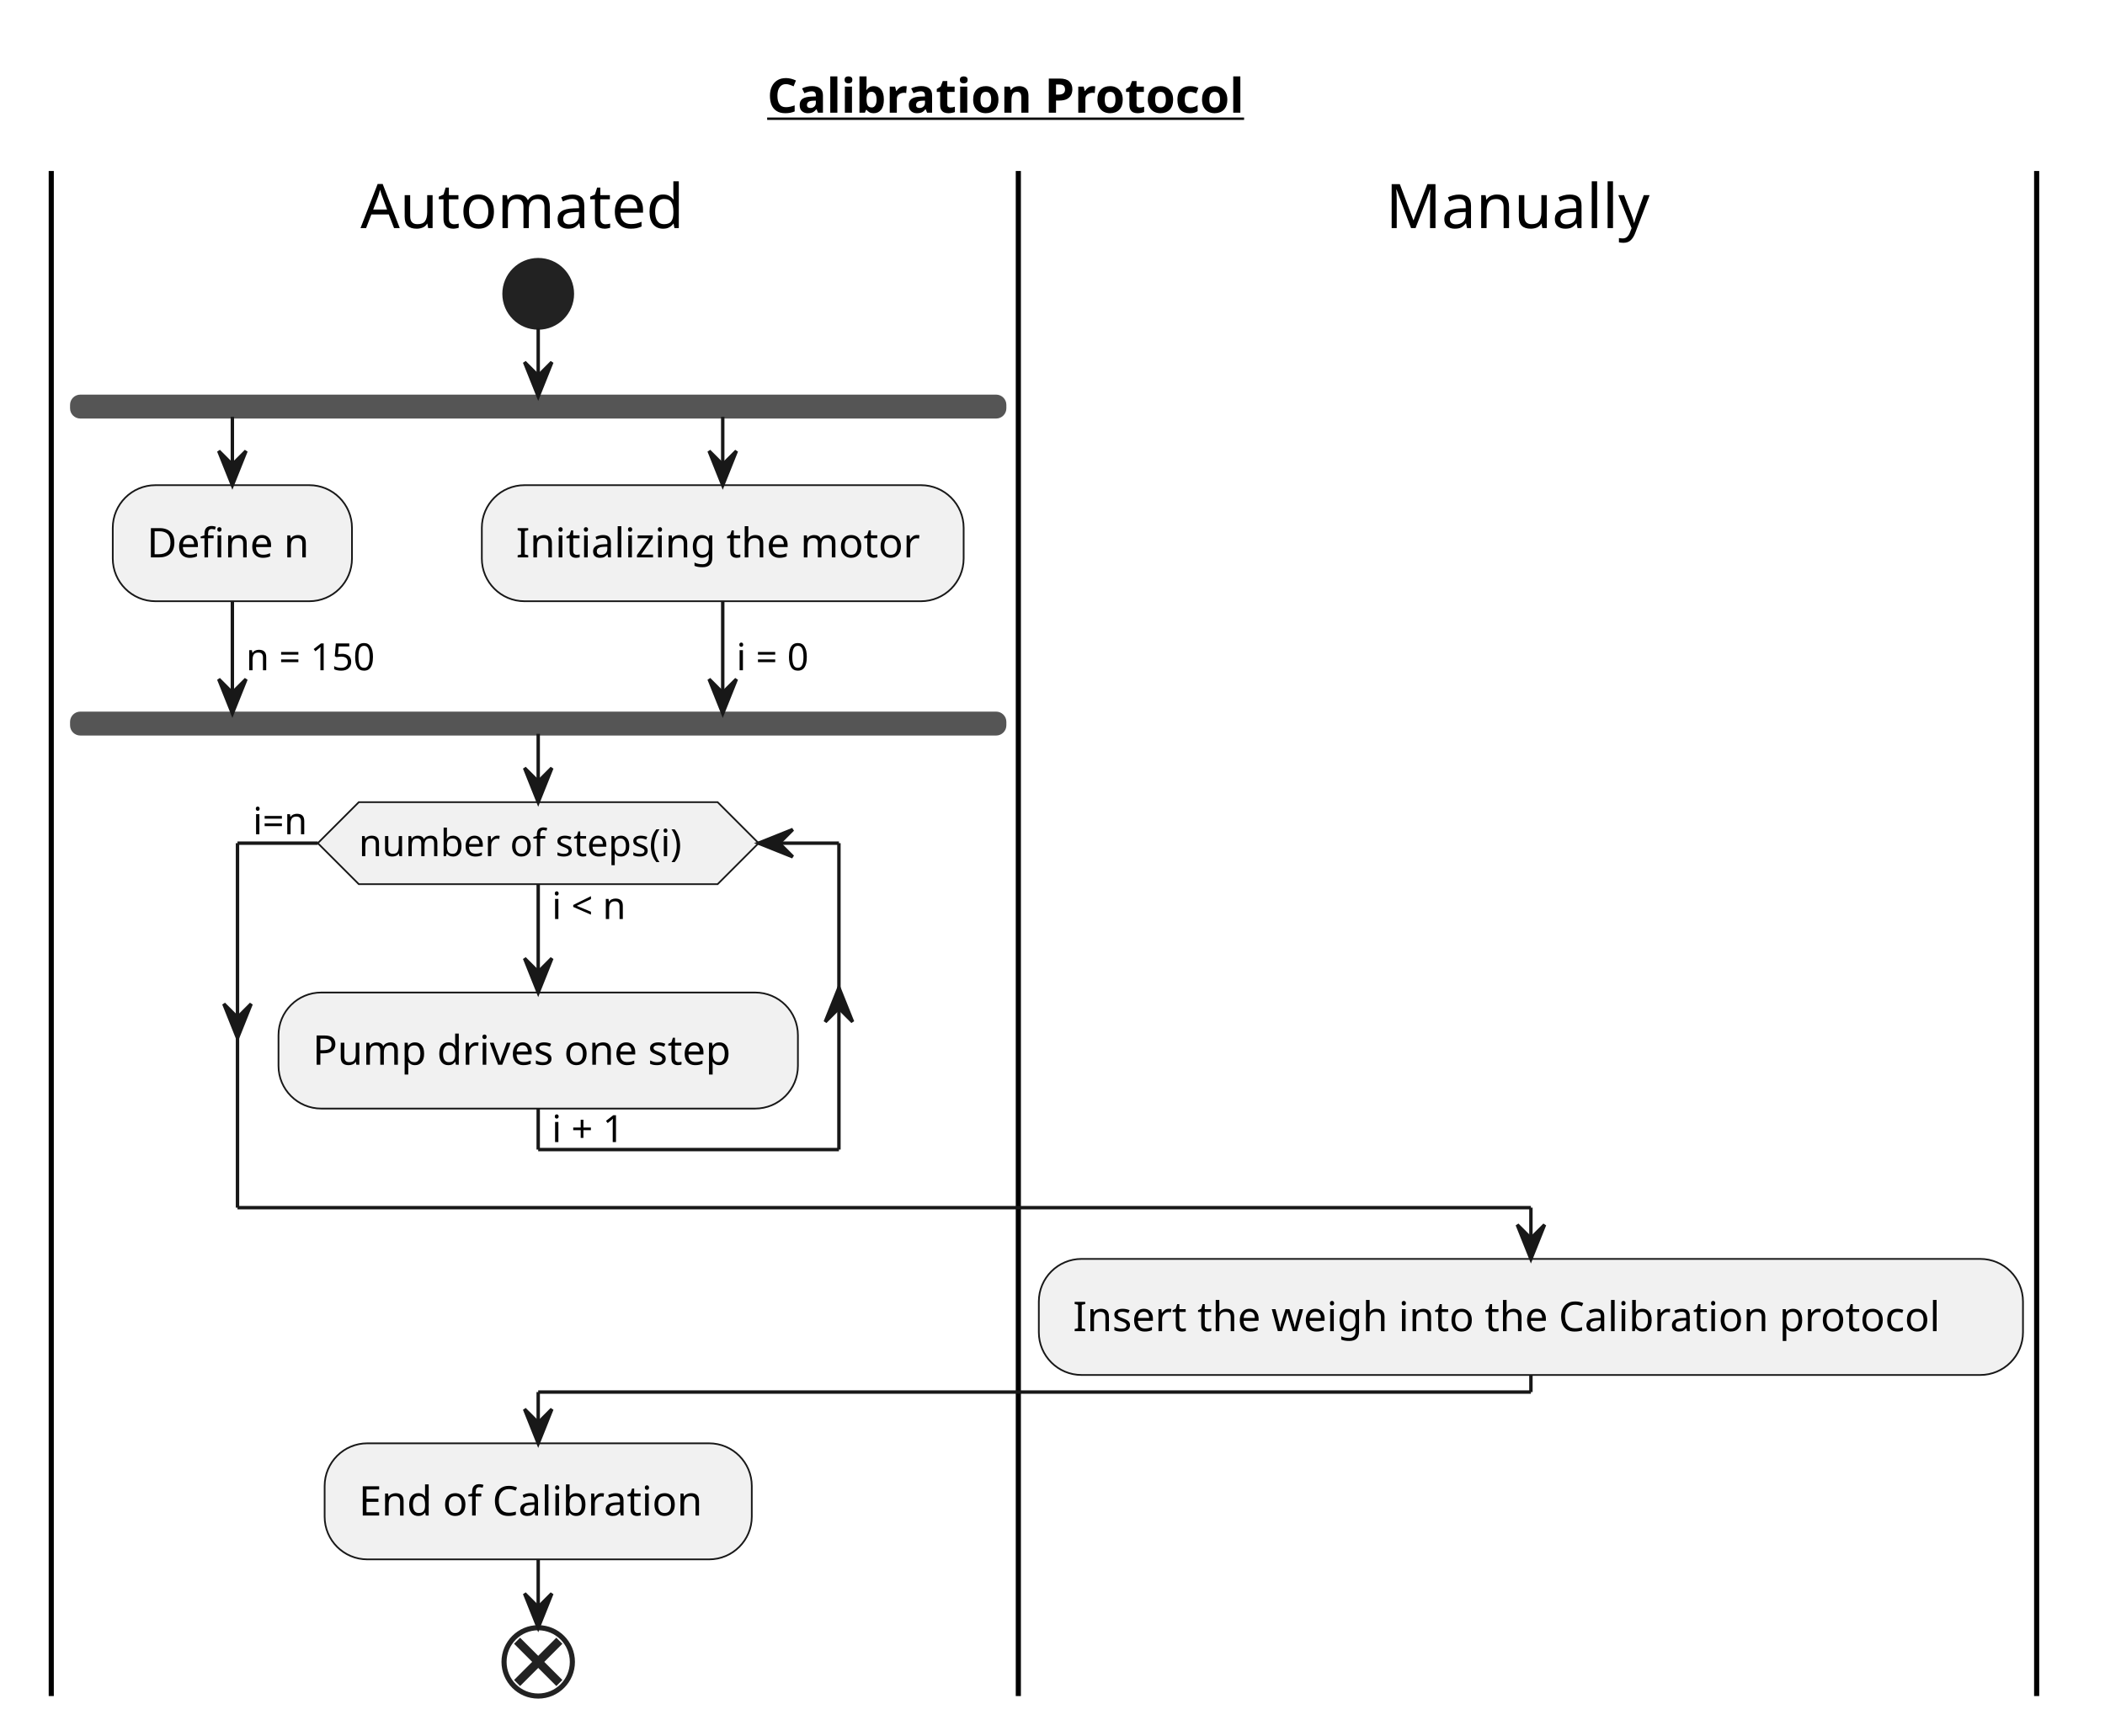
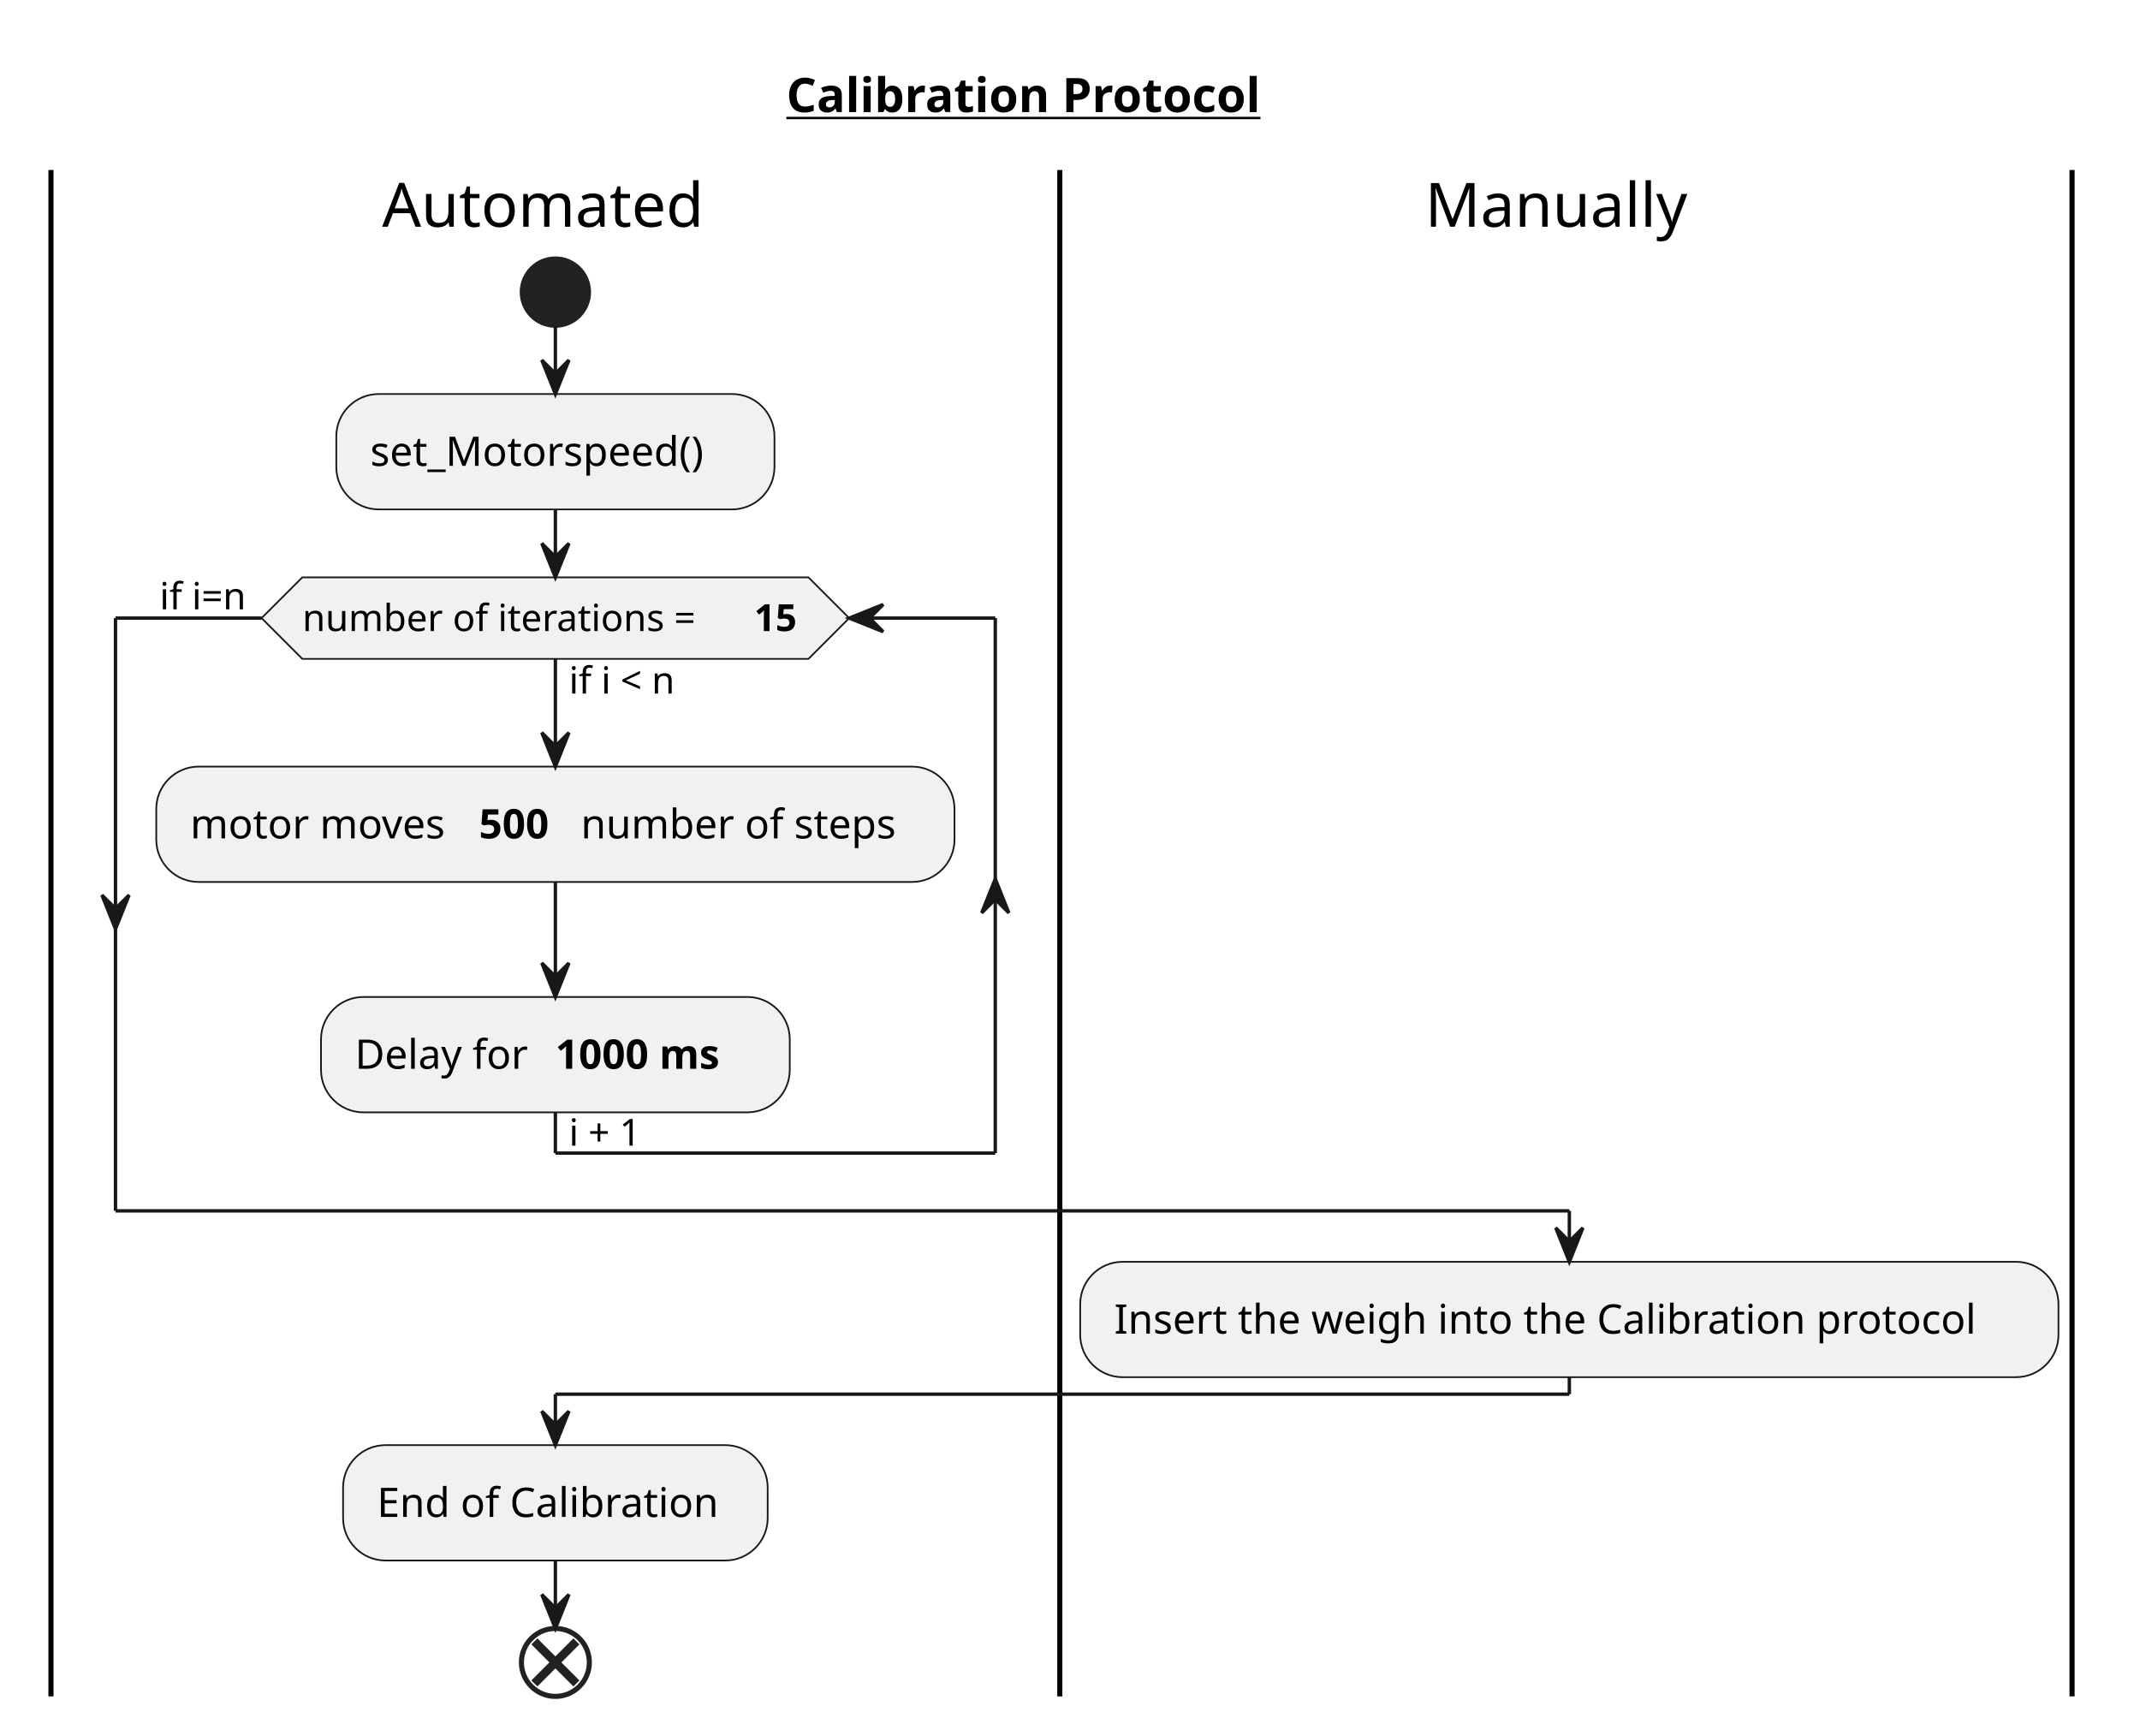
- <svg xmlns="http://www.w3.org/2000/svg" contentStyleType="text/css" height="508px" preserveAspectRatio="none" style="width:616px;height:508px;background:#FFFFFF;" version="1.1" viewBox="0 0 616 508" width="616px" zoomAndPan="magnify">
+ <svg xmlns="http://www.w3.org/2000/svg" contentStyleType="text/css" height="511px" preserveAspectRatio="none" style="width:630px;height:511px;background:#FFFFFF;" version="1.1" viewBox="0 0 630 511" width="630px" zoomAndPan="magnify">
  <defs />
  <g>
-     <text fill="#000000" font-family="sans-serif" font-size="14" font-weight="bold" lengthAdjust="spacing" text-decoration="underline" textLength="164" x="224.5" y="32.995">Calibration Protocol</text>
-     <rect fill="none" height="20.953" style="stroke:none;stroke-width:1.0;" width="583" x="15" y="50.042" />
-     <ellipse cx="157.5" cy="85.995" fill="#222222" rx="10" ry="10" style="stroke:#222222;stroke-width:1.0;" />
-     <rect fill="#555555" height="6" rx="2.5" ry="2.5" style="stroke:#555555;stroke-width:1.0;" width="273" x="21" y="115.995" />
-     <rect fill="#F1F1F1" height="33.969" rx="12.5" ry="12.5" style="stroke:#181818;stroke-width:0.5;" width="70" x="33" y="141.995" />
-     <text fill="#000000" font-family="sans-serif" font-size="12" lengthAdjust="spacing" textLength="50" x="43" y="163.134">Define n</text>
-     <rect fill="#F1F1F1" height="33.969" rx="12.5" ry="12.5" style="stroke:#181818;stroke-width:0.5;" width="141" x="141" y="141.995" />
-     <text fill="#000000" font-family="sans-serif" font-size="12" lengthAdjust="spacing" textLength="121" x="151" y="163.134">Initializing the motor</text>
-     <rect fill="#555555" height="6" rx="2.5" ry="2.5" style="stroke:#555555;stroke-width:1.0;" width="273" x="21" y="208.769" />
-     <rect fill="#F1F1F1" height="33.969" rx="12.5" ry="12.5" style="stroke:#181818;stroke-width:0.5;" width="152" x="81.5" y="290.479" />
-     <text fill="#000000" font-family="sans-serif" font-size="12" lengthAdjust="spacing" textLength="132" x="91.5" y="311.618">Pump drives one step</text>
-     <polygon fill="#F1F1F1" points="105,234.769,210,234.769,222,246.769,210,258.769,105,258.769,93,246.769,105,234.769" style="stroke:#181818;stroke-width:0.5;" />
-     <text fill="#000000" font-family="sans-serif" font-size="11" lengthAdjust="spacing" textLength="27" x="161.5" y="268.979">i &lt; n</text>
-     <text fill="#000000" font-family="sans-serif" font-size="11" lengthAdjust="spacing" textLength="105" x="105" y="250.577">number of steps(i)</text>
-     <text fill="#000000" font-family="sans-serif" font-size="11" lengthAdjust="spacing" textLength="19" x="74" y="244.174">i=n</text>
-     <rect fill="#F1F1F1" height="33.969" rx="12.5" ry="12.5" style="stroke:#181818;stroke-width:0.5;" width="125" x="95" y="422.416" />
-     <text fill="#000000" font-family="sans-serif" font-size="12" lengthAdjust="spacing" textLength="105" x="105" y="443.555">End of Calibration</text>
-     <ellipse cx="157.5" cy="486.385" fill="none" rx="10" ry="10" style="stroke:#222222;stroke-width:1.5;" />
-     <line style="stroke:#222222;stroke-width:2.5;" x1="151.313" x2="163.687" y1="480.198" y2="492.572" />
-     <line style="stroke:#222222;stroke-width:2.5;" x1="163.687" x2="151.313" y1="480.198" y2="492.572" />
-     <line style="stroke:#000000;stroke-width:1.5;" x1="15" x2="15" y1="50.042" y2="496.385" />
-     <rect fill="#F1F1F1" height="33.969" rx="12.5" ry="12.5" style="stroke:#181818;stroke-width:0.5;" width="288" x="304" y="368.448" />
-     <text fill="#000000" font-family="sans-serif" font-size="12" lengthAdjust="spacing" textLength="268" x="314" y="389.586">Insert the weigh into the Calibration protocol</text>
-     <line style="stroke:#000000;stroke-width:1.5;" x1="298" x2="298" y1="50.042" y2="496.385" />
-     <line style="stroke:#000000;stroke-width:1.5;" x1="596" x2="596" y1="50.042" y2="496.385" />
-     <line style="stroke:#181818;stroke-width:1.0;" x1="68" x2="68" y1="121.995" y2="141.995" />
-     <polygon fill="#181818" points="64,131.995,68,141.995,72,131.995,68,135.995" style="stroke:#181818;stroke-width:1.0;" />
-     <line style="stroke:#181818;stroke-width:1.0;" x1="211.5" x2="211.5" y1="121.995" y2="141.995" />
-     <polygon fill="#181818" points="207.5,131.995,211.5,141.995,215.5,131.995,211.5,135.995" style="stroke:#181818;stroke-width:1.0;" />
-     <line style="stroke:#181818;stroke-width:1.0;" x1="68" x2="68" y1="175.964" y2="208.769" />
-     <polygon fill="#181818" points="64,198.769,68,208.769,72,198.769,68,202.769" style="stroke:#181818;stroke-width:1.0;" />
-     <text fill="#000000" font-family="sans-serif" font-size="11" lengthAdjust="spacing" textLength="45" x="72" y="196.174">n = 150</text>
-     <line style="stroke:#181818;stroke-width:1.0;" x1="211.5" x2="211.5" y1="175.964" y2="208.769" />
-     <polygon fill="#181818" points="207.5,198.769,211.5,208.769,215.5,198.769,211.5,202.769" style="stroke:#181818;stroke-width:1.0;" />
-     <text fill="#000000" font-family="sans-serif" font-size="11" lengthAdjust="spacing" textLength="27" x="215.5" y="196.174">i = 0</text>
-     <line style="stroke:#181818;stroke-width:1.0;" x1="157.5" x2="157.5" y1="95.995" y2="115.995" />
-     <polygon fill="#181818" points="153.5,105.995,157.5,115.995,161.5,105.995,157.5,109.995" style="stroke:#181818;stroke-width:1.0;" />
-     <line style="stroke:#181818;stroke-width:1.0;" x1="157.5" x2="157.5" y1="258.769" y2="290.479" />
-     <polygon fill="#181818" points="153.5,280.479,157.5,290.479,161.5,280.479,157.5,284.479" style="stroke:#181818;stroke-width:1.0;" />
-     <line style="stroke:#181818;stroke-width:1.0;" x1="157.5" x2="157.5" y1="324.448" y2="336.448" />
-     <line style="stroke:#181818;stroke-width:1.0;" x1="157.5" x2="245.5" y1="336.448" y2="336.448" />
-     <polygon fill="#181818" points="241.5,299.061,245.5,289.061,249.5,299.061,245.5,295.061" style="stroke:#181818;stroke-width:1.0;" />
-     <line style="stroke:#181818;stroke-width:1.0;" x1="245.5" x2="245.5" y1="246.769" y2="336.448" />
-     <line style="stroke:#181818;stroke-width:1.0;" x1="245.5" x2="222" y1="246.769" y2="246.769" />
-     <polygon fill="#181818" points="232,242.769,222,246.769,232,250.769,228,246.769" style="stroke:#181818;stroke-width:1.0;" />
-     <text fill="#000000" font-family="sans-serif" font-size="11" lengthAdjust="spacing" textLength="27" x="161.5" y="334.256">i + 1</text>
-     <line style="stroke:#181818;stroke-width:1.0;" x1="93" x2="69.5" y1="246.769" y2="246.769" />
-     <polygon fill="#181818" points="65.5,293.811,69.5,303.811,73.5,293.811,69.5,297.811" style="stroke:#181818;stroke-width:1.0;" />
-     <line style="stroke:#181818;stroke-width:1.0;" x1="69.5" x2="69.5" y1="246.769" y2="353.448" />
-     <line style="stroke:#181818;stroke-width:1.0;" x1="69.5" x2="448" y1="353.448" y2="353.448" />
-     <line style="stroke:#181818;stroke-width:1.0;" x1="448" x2="448" y1="353.448" y2="368.448" />
-     <polygon fill="#181818" points="444,358.448,448,368.448,452,358.448,448,362.448" style="stroke:#181818;stroke-width:1.0;" />
-     <line style="stroke:#181818;stroke-width:1.0;" x1="157.5" x2="157.5" y1="214.769" y2="234.769" />
-     <polygon fill="#181818" points="153.5,224.769,157.5,234.769,161.5,224.769,157.5,228.769" style="stroke:#181818;stroke-width:1.0;" />
-     <line style="stroke:#181818;stroke-width:1.0;" x1="157.5" x2="157.5" y1="456.385" y2="476.385" />
-     <polygon fill="#181818" points="153.5,466.385,157.5,476.385,161.5,466.385,157.5,470.385" style="stroke:#181818;stroke-width:1.0;" />
-     <line style="stroke:#181818;stroke-width:1.0;" x1="448" x2="448" y1="402.416" y2="407.416" />
-     <line style="stroke:#181818;stroke-width:1.0;" x1="448" x2="157.5" y1="407.416" y2="407.416" />
-     <line style="stroke:#181818;stroke-width:1.0;" x1="157.5" x2="157.5" y1="407.416" y2="422.416" />
-     <polygon fill="#181818" points="153.5,412.416,157.5,422.416,161.5,412.416,157.5,416.416" style="stroke:#181818;stroke-width:1.0;" />
-     <text fill="#000000" font-family="sans-serif" font-size="18" lengthAdjust="spacing" textLength="102" x="105.5" y="66.75">Automated</text>
-     <text fill="#000000" font-family="sans-serif" font-size="18" lengthAdjust="spacing" textLength="83" x="405.5" y="66.75">Manually</text>
+     <text fill="#000000" font-family="sans-serif" font-size="14" font-weight="bold" lengthAdjust="spacing" text-decoration="underline" textLength="164" x="231.5" y="32.995">Calibration Protocol</text>
+     <rect fill="none" height="20.953" style="stroke:none;stroke-width:1.0;" width="597" x="15" y="50.042" />
+     <ellipse cx="163.5" cy="85.995" fill="#222222" rx="10" ry="10" style="stroke:#222222;stroke-width:1.0;" />
+     <rect fill="#F1F1F1" height="33.969" rx="12.5" ry="12.5" style="stroke:#181818;stroke-width:0.5;" width="129" x="99" y="115.995" />
+     <text fill="#000000" font-family="sans-serif" font-size="12" lengthAdjust="spacing" textLength="109" x="109" y="137.134">set_Motorspeed()</text>
+     <rect fill="#F1F1F1" height="33.969" rx="12.5" ry="12.5" style="stroke:#181818;stroke-width:0.5;" width="235" x="46" y="225.674" />
+     <text fill="#000000" font-family="sans-serif" font-size="12" lengthAdjust="spacing" textLength="81" x="56" y="246.813">motor moves</text>
+     <text fill="#000000" font-family="sans-serif" font-size="12" font-weight="bold" lengthAdjust="spacing" textLength="26" x="141" y="246.813">500</text>
+     <text fill="#000000" font-family="sans-serif" font-size="12" lengthAdjust="spacing" textLength="100" x="171" y="246.813">number of steps</text>
+     <rect fill="#F1F1F1" height="33.969" rx="12.5" ry="12.5" style="stroke:#181818;stroke-width:0.5;" width="138" x="94.5" y="293.491" />
+     <text fill="#000000" font-family="sans-serif" font-size="12" lengthAdjust="spacing" textLength="55" x="104.5" y="314.629">Delay for</text>
+     <text fill="#000000" font-family="sans-serif" font-size="12" font-weight="bold" lengthAdjust="spacing" textLength="59" x="163.5" y="314.629">1000 ms</text>
+     <polygon fill="#F1F1F1" points="89,169.964,238,169.964,250,181.964,238,193.964,89,193.964,77,181.964,89,169.964" style="stroke:#181818;stroke-width:0.5;" />
+     <text fill="#000000" font-family="sans-serif" font-size="11" lengthAdjust="spacing" textLength="38" x="167.5" y="204.174">if i &lt; n</text>
+     <text fill="#000000" font-family="sans-serif" font-size="11" lengthAdjust="spacing" textLength="129" x="89" y="185.772">number of iterations =</text>
+     <text fill="#000000" font-family="sans-serif" font-size="11" font-weight="bold" lengthAdjust="spacing" textLength="16" x="222" y="185.772">15</text>
+     <text fill="#000000" font-family="sans-serif" font-size="11" lengthAdjust="spacing" textLength="30" x="47" y="179.37">if i=n</text>
+     <rect fill="#F1F1F1" height="33.969" rx="12.5" ry="12.5" style="stroke:#181818;stroke-width:0.5;" width="125" x="101" y="425.428" />
+     <text fill="#000000" font-family="sans-serif" font-size="12" lengthAdjust="spacing" textLength="105" x="111" y="446.567">End of Calibration</text>
+     <ellipse cx="163.5" cy="489.397" fill="none" rx="10" ry="10" style="stroke:#222222;stroke-width:1.5;" />
+     <line style="stroke:#222222;stroke-width:2.5;" x1="157.313" x2="169.687" y1="483.21" y2="495.584" />
+     <line style="stroke:#222222;stroke-width:2.5;" x1="169.687" x2="157.313" y1="483.21" y2="495.584" />
+     <line style="stroke:#000000;stroke-width:1.5;" x1="15" x2="15" y1="50.042" y2="499.397" />
+     <rect fill="#F1F1F1" height="33.969" rx="12.5" ry="12.5" style="stroke:#181818;stroke-width:0.5;" width="288" x="318" y="371.459" />
+     <text fill="#000000" font-family="sans-serif" font-size="12" lengthAdjust="spacing" textLength="268" x="328" y="392.598">Insert the weigh into the Calibration protocol</text>
+     <line style="stroke:#000000;stroke-width:1.5;" x1="312" x2="312" y1="50.042" y2="499.397" />
+     <line style="stroke:#000000;stroke-width:1.5;" x1="610" x2="610" y1="50.042" y2="499.397" />
+     <line style="stroke:#181818;stroke-width:1.0;" x1="163.5" x2="163.5" y1="95.995" y2="115.995" />
+     <polygon fill="#181818" points="159.5,105.995,163.5,115.995,167.5,105.995,163.5,109.995" style="stroke:#181818;stroke-width:1.0;" />
+     <line style="stroke:#181818;stroke-width:1.0;" x1="163.5" x2="163.5" y1="259.643" y2="293.491" />
+     <polygon fill="#181818" points="159.5,283.491,163.5,293.491,167.5,283.491,163.5,287.491" style="stroke:#181818;stroke-width:1.0;" />
+     <line style="stroke:#181818;stroke-width:1.0;" x1="163.5" x2="163.5" y1="193.964" y2="225.674" />
+     <polygon fill="#181818" points="159.5,215.674,163.5,225.674,167.5,215.674,163.5,219.674" style="stroke:#181818;stroke-width:1.0;" />
+     <line style="stroke:#181818;stroke-width:1.0;" x1="163.5" x2="163.5" y1="327.459" y2="339.459" />
+     <line style="stroke:#181818;stroke-width:1.0;" x1="163.5" x2="293" y1="339.459" y2="339.459" />
+     <polygon fill="#181818" points="289,268.741,293,258.741,297,268.741,293,264.741" style="stroke:#181818;stroke-width:1.0;" />
+     <line style="stroke:#181818;stroke-width:1.0;" x1="293" x2="293" y1="181.964" y2="339.459" />
+     <line style="stroke:#181818;stroke-width:1.0;" x1="293" x2="250" y1="181.964" y2="181.964" />
+     <polygon fill="#181818" points="260,177.964,250,181.964,260,185.964,256,181.964" style="stroke:#181818;stroke-width:1.0;" />
+     <text fill="#000000" font-family="sans-serif" font-size="11" lengthAdjust="spacing" textLength="27" x="167.5" y="337.268">i + 1</text>
+     <line style="stroke:#181818;stroke-width:1.0;" x1="77" x2="34" y1="181.964" y2="181.964" />
+     <polygon fill="#181818" points="30,263.491,34,273.491,38,263.491,34,267.491" style="stroke:#181818;stroke-width:1.0;" />
+     <line style="stroke:#181818;stroke-width:1.0;" x1="34" x2="34" y1="181.964" y2="356.459" />
+     <line style="stroke:#181818;stroke-width:1.0;" x1="34" x2="462" y1="356.459" y2="356.459" />
+     <line style="stroke:#181818;stroke-width:1.0;" x1="462" x2="462" y1="356.459" y2="371.459" />
+     <polygon fill="#181818" points="458,361.459,462,371.459,466,361.459,462,365.459" style="stroke:#181818;stroke-width:1.0;" />
+     <line style="stroke:#181818;stroke-width:1.0;" x1="163.5" x2="163.5" y1="149.964" y2="169.964" />
+     <polygon fill="#181818" points="159.5,159.964,163.5,169.964,167.5,159.964,163.5,163.964" style="stroke:#181818;stroke-width:1.0;" />
+     <line style="stroke:#181818;stroke-width:1.0;" x1="163.5" x2="163.5" y1="459.397" y2="479.397" />
+     <polygon fill="#181818" points="159.5,469.397,163.5,479.397,167.5,469.397,163.5,473.397" style="stroke:#181818;stroke-width:1.0;" />
+     <line style="stroke:#181818;stroke-width:1.0;" x1="462" x2="462" y1="405.428" y2="410.428" />
+     <line style="stroke:#181818;stroke-width:1.0;" x1="462" x2="163.5" y1="410.428" y2="410.428" />
+     <line style="stroke:#181818;stroke-width:1.0;" x1="163.5" x2="163.5" y1="410.428" y2="425.428" />
+     <polygon fill="#181818" points="159.5,415.428,163.5,425.428,167.5,415.428,163.5,419.428" style="stroke:#181818;stroke-width:1.0;" />
+     <text fill="#000000" font-family="sans-serif" font-size="18" lengthAdjust="spacing" textLength="102" x="112.5" y="66.75">Automated</text>
+     <text fill="#000000" font-family="sans-serif" font-size="18" lengthAdjust="spacing" textLength="83" x="419.5" y="66.75">Manually</text>
  </g>
</svg>
